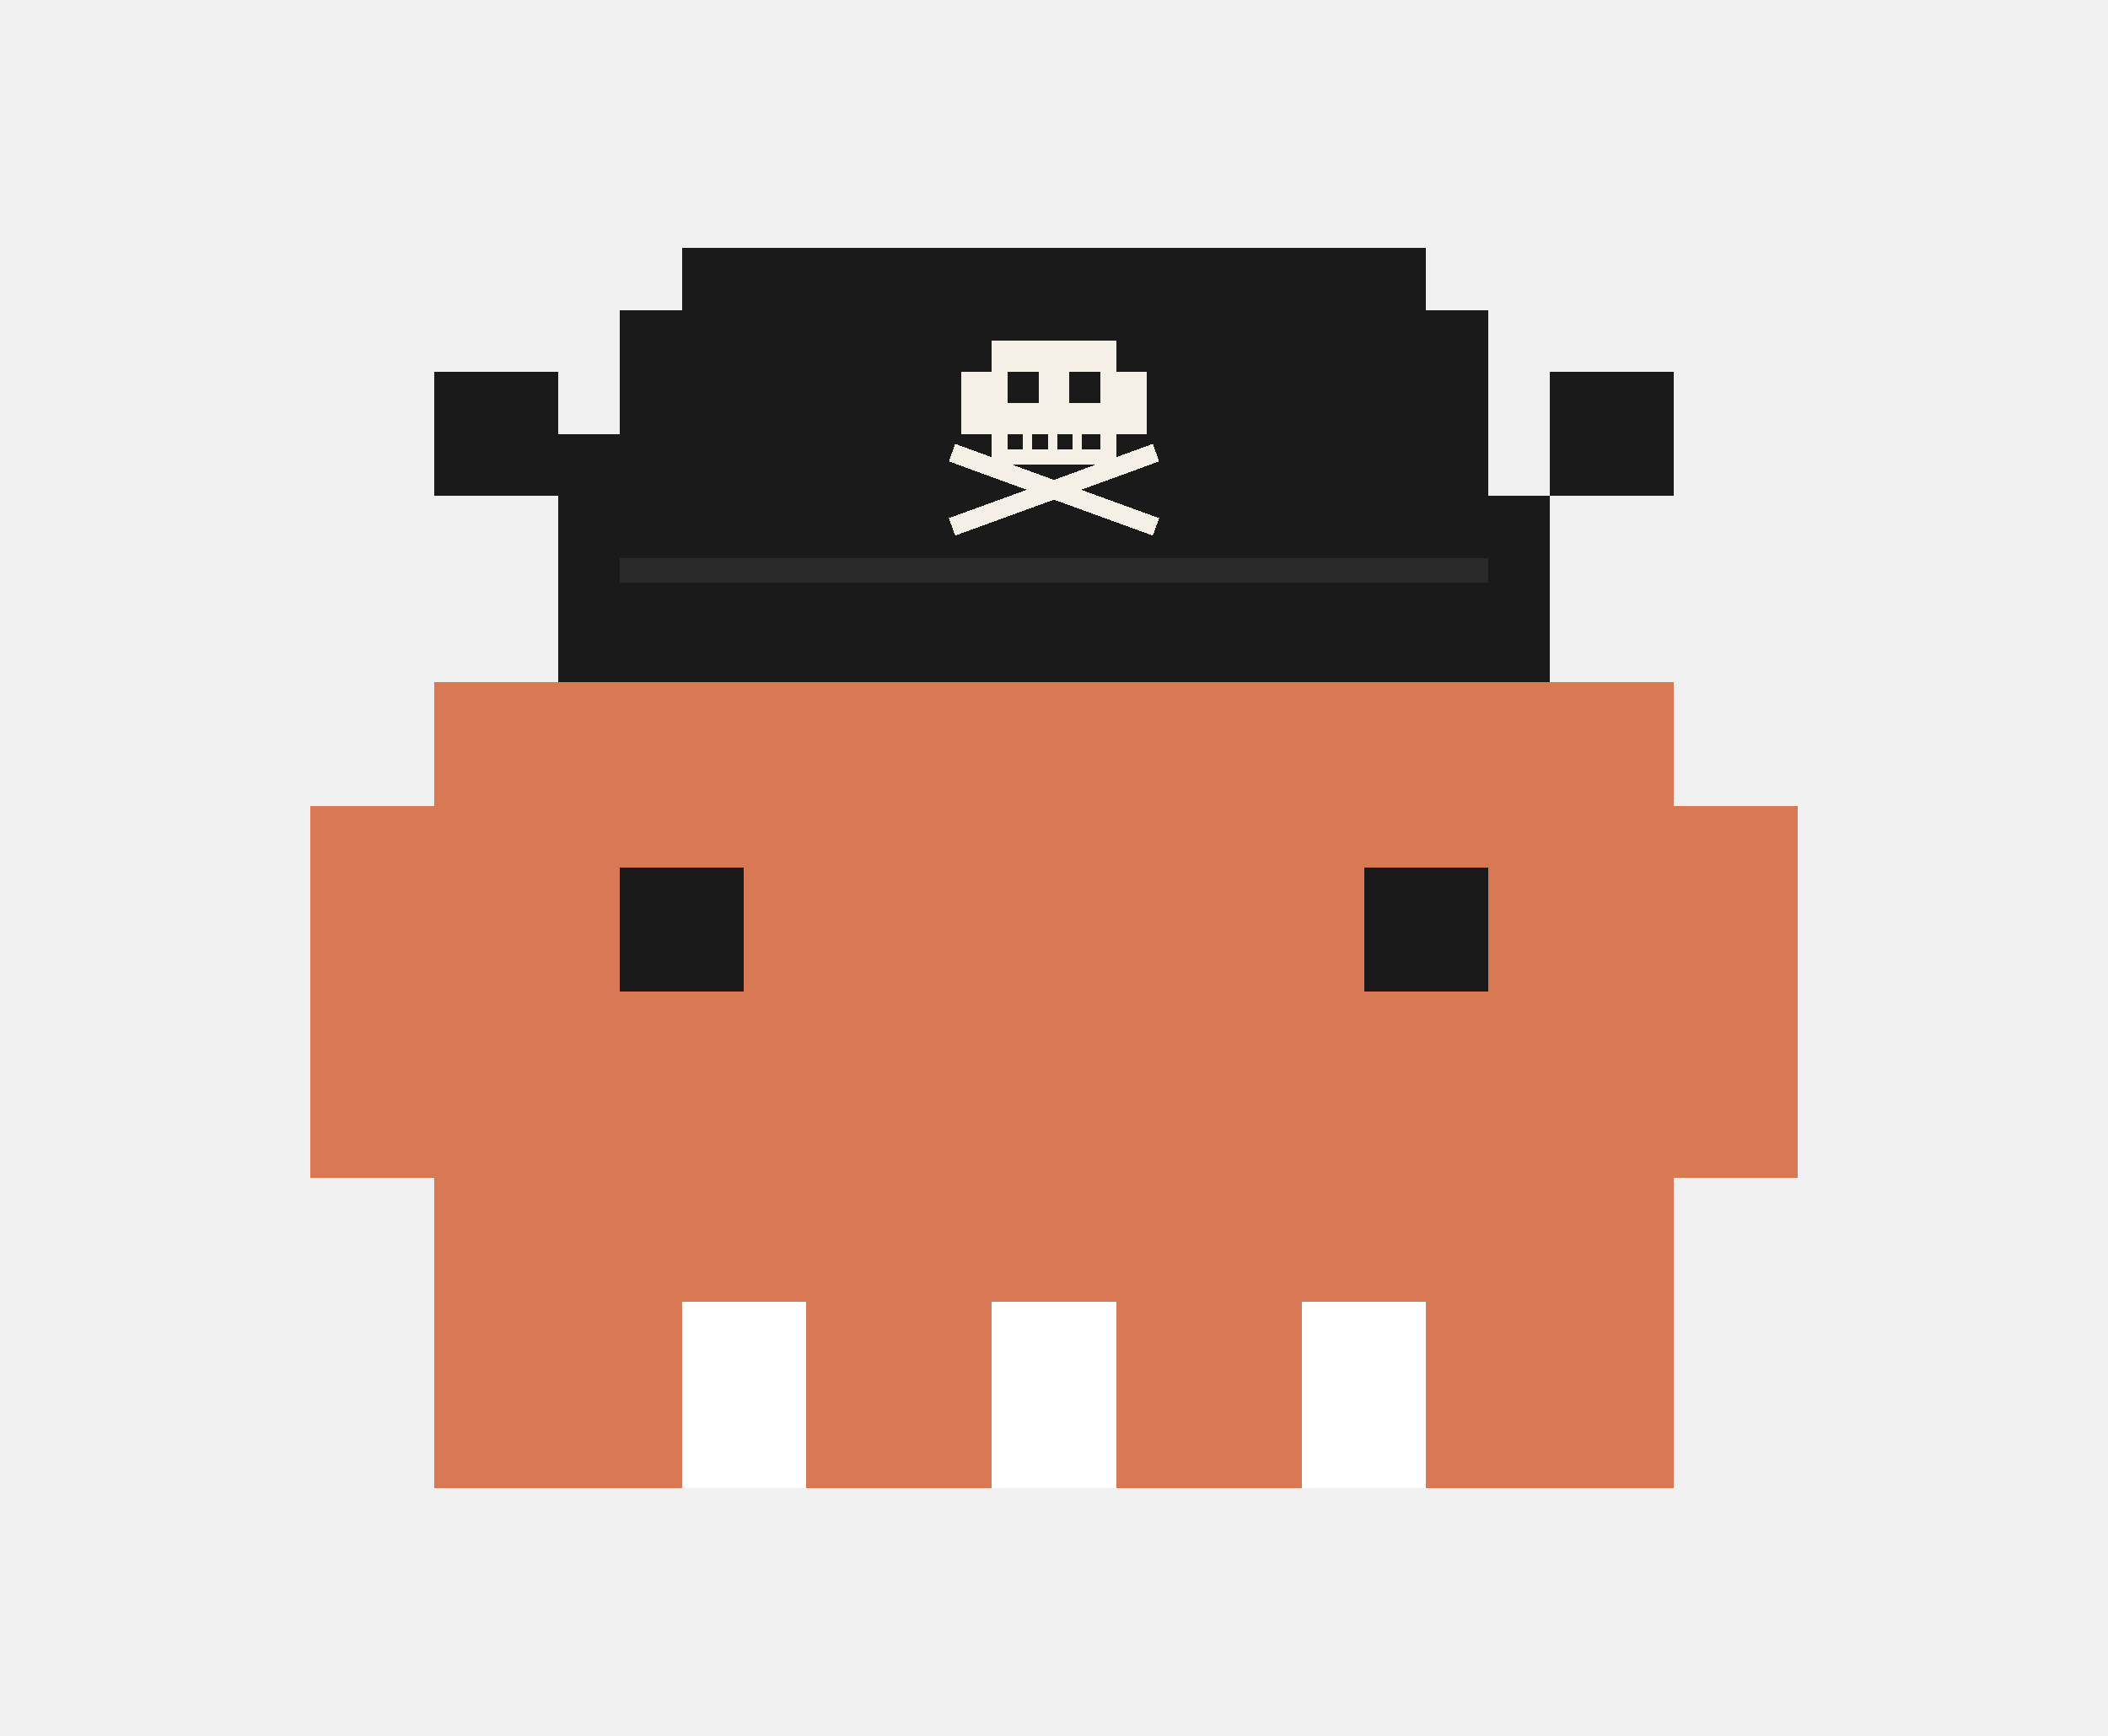
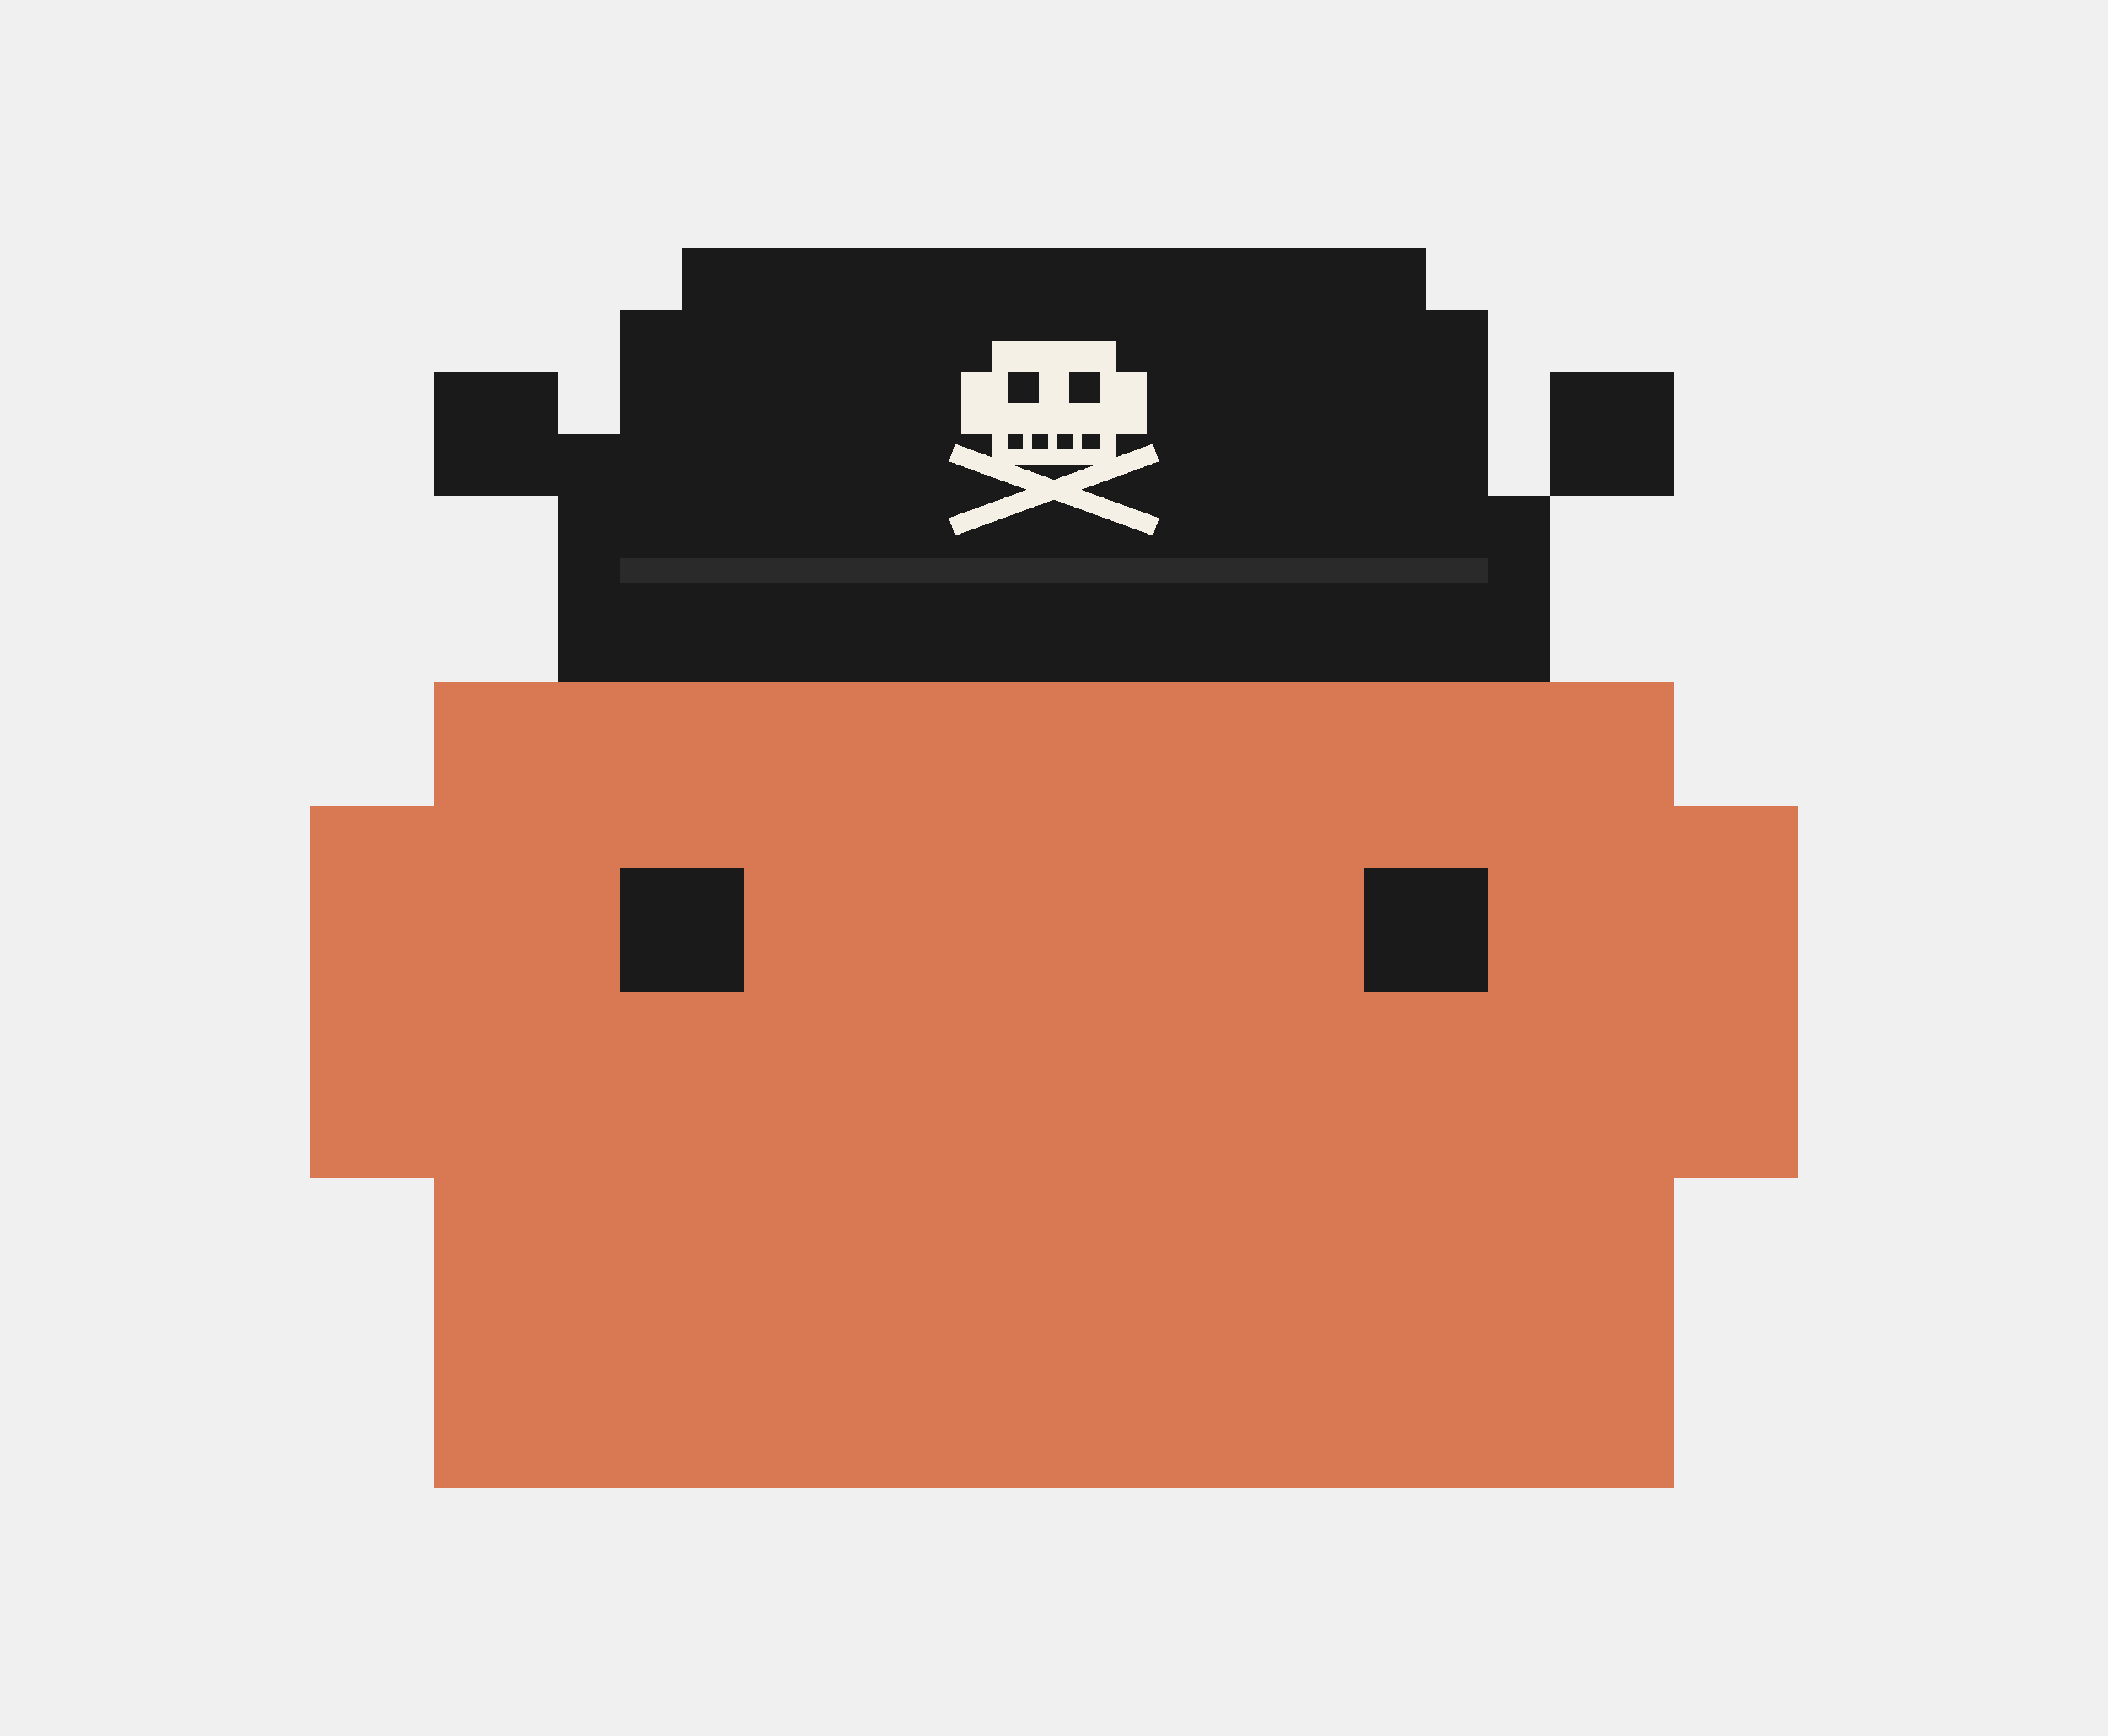
<svg xmlns="http://www.w3.org/2000/svg" width="100%" viewBox="0 0 680 560" role="img" shape-rendering="crispEdges">
  <g style="fill:rgb(0, 0, 0);stroke:none;color:rgb(255, 255, 255);stroke-width:1px;stroke-linecap:butt;stroke-linejoin:miter;opacity:1;font-family:&quot;Anthropic Sans&quot;, -apple-system, &quot;system-ui&quot;, &quot;Segoe UI&quot;, sans-serif;font-size:16px;font-weight:400;text-anchor:start;dominant-baseline:auto">
    <rect x="140" y="120" width="40" height="40" fill="#1a1a1a" style="fill:rgb(26, 26, 26);stroke:none;color:rgb(255, 255, 255);stroke-width:1px;stroke-linecap:butt;stroke-linejoin:miter;opacity:1;font-family:&quot;Anthropic Sans&quot;, -apple-system, &quot;system-ui&quot;, &quot;Segoe UI&quot;, sans-serif;font-size:16px;font-weight:400;text-anchor:start;dominant-baseline:auto" />
    <rect x="180" y="140" width="40" height="20" fill="#1a1a1a" style="fill:rgb(26, 26, 26);stroke:none;color:rgb(255, 255, 255);stroke-width:1px;stroke-linecap:butt;stroke-linejoin:miter;opacity:1;font-family:&quot;Anthropic Sans&quot;, -apple-system, &quot;system-ui&quot;, &quot;Segoe UI&quot;, sans-serif;font-size:16px;font-weight:400;text-anchor:start;dominant-baseline:auto" />
    <rect x="180" y="160" width="320" height="60" fill="#1a1a1a" style="fill:rgb(26, 26, 26);stroke:none;color:rgb(255, 255, 255);stroke-width:1px;stroke-linecap:butt;stroke-linejoin:miter;opacity:1;font-family:&quot;Anthropic Sans&quot;, -apple-system, &quot;system-ui&quot;, &quot;Segoe UI&quot;, sans-serif;font-size:16px;font-weight:400;text-anchor:start;dominant-baseline:auto" />
    <rect x="200" y="100" width="280" height="60" fill="#1a1a1a" style="fill:rgb(26, 26, 26);stroke:none;color:rgb(255, 255, 255);stroke-width:1px;stroke-linecap:butt;stroke-linejoin:miter;opacity:1;font-family:&quot;Anthropic Sans&quot;, -apple-system, &quot;system-ui&quot;, &quot;Segoe UI&quot;, sans-serif;font-size:16px;font-weight:400;text-anchor:start;dominant-baseline:auto" />
    <rect x="220" y="80" width="240" height="20" fill="#1a1a1a" style="fill:rgb(26, 26, 26);stroke:none;color:rgb(255, 255, 255);stroke-width:1px;stroke-linecap:butt;stroke-linejoin:miter;opacity:1;font-family:&quot;Anthropic Sans&quot;, -apple-system, &quot;system-ui&quot;, &quot;Segoe UI&quot;, sans-serif;font-size:16px;font-weight:400;text-anchor:start;dominant-baseline:auto" />
    <rect x="500" y="140" width="40" height="20" fill="#1a1a1a" style="fill:rgb(26, 26, 26);stroke:none;color:rgb(255, 255, 255);stroke-width:1px;stroke-linecap:butt;stroke-linejoin:miter;opacity:1;font-family:&quot;Anthropic Sans&quot;, -apple-system, &quot;system-ui&quot;, &quot;Segoe UI&quot;, sans-serif;font-size:16px;font-weight:400;text-anchor:start;dominant-baseline:auto" />
    <rect x="500" y="120" width="40" height="40" fill="#1a1a1a" style="fill:rgb(26, 26, 26);stroke:none;color:rgb(255, 255, 255);stroke-width:1px;stroke-linecap:butt;stroke-linejoin:miter;opacity:1;font-family:&quot;Anthropic Sans&quot;, -apple-system, &quot;system-ui&quot;, &quot;Segoe UI&quot;, sans-serif;font-size:16px;font-weight:400;text-anchor:start;dominant-baseline:auto" />
    <rect x="200" y="180" width="280" height="8" fill="#2a2a2a" style="fill:rgb(42, 42, 42);stroke:none;color:rgb(255, 255, 255);stroke-width:1px;stroke-linecap:butt;stroke-linejoin:miter;opacity:1;font-family:&quot;Anthropic Sans&quot;, -apple-system, &quot;system-ui&quot;, &quot;Segoe UI&quot;, sans-serif;font-size:16px;font-weight:400;text-anchor:start;dominant-baseline:auto" />
    <rect x="320" y="110" width="40" height="40" fill="#f5f0e6" style="fill:rgb(245, 240, 230);stroke:none;color:rgb(255, 255, 255);stroke-width:1px;stroke-linecap:butt;stroke-linejoin:miter;opacity:1;font-family:&quot;Anthropic Sans&quot;, -apple-system, &quot;system-ui&quot;, &quot;Segoe UI&quot;, sans-serif;font-size:16px;font-weight:400;text-anchor:start;dominant-baseline:auto" />
    <rect x="310" y="120" width="10" height="20" fill="#f5f0e6" style="fill:rgb(245, 240, 230);stroke:none;color:rgb(255, 255, 255);stroke-width:1px;stroke-linecap:butt;stroke-linejoin:miter;opacity:1;font-family:&quot;Anthropic Sans&quot;, -apple-system, &quot;system-ui&quot;, &quot;Segoe UI&quot;, sans-serif;font-size:16px;font-weight:400;text-anchor:start;dominant-baseline:auto" />
    <rect x="360" y="120" width="10" height="20" fill="#f5f0e6" style="fill:rgb(245, 240, 230);stroke:none;color:rgb(255, 255, 255);stroke-width:1px;stroke-linecap:butt;stroke-linejoin:miter;opacity:1;font-family:&quot;Anthropic Sans&quot;, -apple-system, &quot;system-ui&quot;, &quot;Segoe UI&quot;, sans-serif;font-size:16px;font-weight:400;text-anchor:start;dominant-baseline:auto" />
    <rect x="325" y="120" width="10" height="10" fill="#1a1a1a" style="fill:rgb(26, 26, 26);stroke:none;color:rgb(255, 255, 255);stroke-width:1px;stroke-linecap:butt;stroke-linejoin:miter;opacity:1;font-family:&quot;Anthropic Sans&quot;, -apple-system, &quot;system-ui&quot;, &quot;Segoe UI&quot;, sans-serif;font-size:16px;font-weight:400;text-anchor:start;dominant-baseline:auto" />
    <rect x="345" y="120" width="10" height="10" fill="#1a1a1a" style="fill:rgb(26, 26, 26);stroke:none;color:rgb(255, 255, 255);stroke-width:1px;stroke-linecap:butt;stroke-linejoin:miter;opacity:1;font-family:&quot;Anthropic Sans&quot;, -apple-system, &quot;system-ui&quot;, &quot;Segoe UI&quot;, sans-serif;font-size:16px;font-weight:400;text-anchor:start;dominant-baseline:auto" />
    <rect x="325" y="140" width="30" height="5" fill="#1a1a1a" style="fill:rgb(26, 26, 26);stroke:none;color:rgb(255, 255, 255);stroke-width:1px;stroke-linecap:butt;stroke-linejoin:miter;opacity:1;font-family:&quot;Anthropic Sans&quot;, -apple-system, &quot;system-ui&quot;, &quot;Segoe UI&quot;, sans-serif;font-size:16px;font-weight:400;text-anchor:start;dominant-baseline:auto" />
    <rect x="330" y="140" width="3" height="8" fill="#f5f0e6" style="fill:rgb(245, 240, 230);stroke:none;color:rgb(255, 255, 255);stroke-width:1px;stroke-linecap:butt;stroke-linejoin:miter;opacity:1;font-family:&quot;Anthropic Sans&quot;, -apple-system, &quot;system-ui&quot;, &quot;Segoe UI&quot;, sans-serif;font-size:16px;font-weight:400;text-anchor:start;dominant-baseline:auto" />
    <rect x="338" y="140" width="3" height="8" fill="#f5f0e6" style="fill:rgb(245, 240, 230);stroke:none;color:rgb(255, 255, 255);stroke-width:1px;stroke-linecap:butt;stroke-linejoin:miter;opacity:1;font-family:&quot;Anthropic Sans&quot;, -apple-system, &quot;system-ui&quot;, &quot;Segoe UI&quot;, sans-serif;font-size:16px;font-weight:400;text-anchor:start;dominant-baseline:auto" />
    <rect x="346" y="140" width="3" height="8" fill="#f5f0e6" style="fill:rgb(245, 240, 230);stroke:none;color:rgb(255, 255, 255);stroke-width:1px;stroke-linecap:butt;stroke-linejoin:miter;opacity:1;font-family:&quot;Anthropic Sans&quot;, -apple-system, &quot;system-ui&quot;, &quot;Segoe UI&quot;, sans-serif;font-size:16px;font-weight:400;text-anchor:start;dominant-baseline:auto" />
    <rect x="305" y="155" width="70" height="6" fill="#f5f0e6" transform="rotate(20 340 158)" style="fill:rgb(245, 240, 230);stroke:none;color:rgb(255, 255, 255);stroke-width:1px;stroke-linecap:butt;stroke-linejoin:miter;opacity:1;font-family:&quot;Anthropic Sans&quot;, -apple-system, &quot;system-ui&quot;, &quot;Segoe UI&quot;, sans-serif;font-size:16px;font-weight:400;text-anchor:start;dominant-baseline:auto" />
    <rect x="305" y="155" width="70" height="6" fill="#f5f0e6" transform="rotate(-20 340 158)" style="fill:rgb(245, 240, 230);stroke:none;color:rgb(255, 255, 255);stroke-width:1px;stroke-linecap:butt;stroke-linejoin:miter;opacity:1;font-family:&quot;Anthropic Sans&quot;, -apple-system, &quot;system-ui&quot;, &quot;Segoe UI&quot;, sans-serif;font-size:16px;font-weight:400;text-anchor:start;dominant-baseline:auto" />
    <rect x="140" y="220" width="400" height="260" fill="#d97954" style="fill:rgb(217, 121, 84);stroke:none;color:rgb(255, 255, 255);stroke-width:1px;stroke-linecap:butt;stroke-linejoin:miter;opacity:1;font-family:&quot;Anthropic Sans&quot;, -apple-system, &quot;system-ui&quot;, &quot;Segoe UI&quot;, sans-serif;font-size:16px;font-weight:400;text-anchor:start;dominant-baseline:auto" />
    <rect x="100" y="260" width="40" height="120" fill="#d97954" style="fill:rgb(217, 121, 84);stroke:none;color:rgb(255, 255, 255);stroke-width:1px;stroke-linecap:butt;stroke-linejoin:miter;opacity:1;font-family:&quot;Anthropic Sans&quot;, -apple-system, &quot;system-ui&quot;, &quot;Segoe UI&quot;, sans-serif;font-size:16px;font-weight:400;text-anchor:start;dominant-baseline:auto" />
    <rect x="540" y="260" width="40" height="120" fill="#d97954" style="fill:rgb(217, 121, 84);stroke:none;color:rgb(255, 255, 255);stroke-width:1px;stroke-linecap:butt;stroke-linejoin:miter;opacity:1;font-family:&quot;Anthropic Sans&quot;, -apple-system, &quot;system-ui&quot;, &quot;Segoe UI&quot;, sans-serif;font-size:16px;font-weight:400;text-anchor:start;dominant-baseline:auto" />
    <rect x="200" y="280" width="40" height="40" fill="#1a1a1a" style="fill:rgb(26, 26, 26);stroke:none;color:rgb(255, 255, 255);stroke-width:1px;stroke-linecap:butt;stroke-linejoin:miter;opacity:1;font-family:&quot;Anthropic Sans&quot;, -apple-system, &quot;system-ui&quot;, &quot;Segoe UI&quot;, sans-serif;font-size:16px;font-weight:400;text-anchor:start;dominant-baseline:auto" />
    <rect x="440" y="280" width="40" height="40" fill="#1a1a1a" style="fill:rgb(26, 26, 26);stroke:none;color:rgb(255, 255, 255);stroke-width:1px;stroke-linecap:butt;stroke-linejoin:miter;opacity:1;font-family:&quot;Anthropic Sans&quot;, -apple-system, &quot;system-ui&quot;, &quot;Segoe UI&quot;, sans-serif;font-size:16px;font-weight:400;text-anchor:start;dominant-baseline:auto" />
-     <rect x="220" y="420" width="40" height="60" fill="#ffffff" style="fill:rgb(255, 255, 255);stroke:none;color:rgb(255, 255, 255);stroke-width:1px;stroke-linecap:butt;stroke-linejoin:miter;opacity:1;font-family:&quot;Anthropic Sans&quot;, -apple-system, &quot;system-ui&quot;, &quot;Segoe UI&quot;, sans-serif;font-size:16px;font-weight:400;text-anchor:start;dominant-baseline:auto" />
-     <rect x="320" y="420" width="40" height="60" fill="#ffffff" style="fill:rgb(255, 255, 255);stroke:none;color:rgb(255, 255, 255);stroke-width:1px;stroke-linecap:butt;stroke-linejoin:miter;opacity:1;font-family:&quot;Anthropic Sans&quot;, -apple-system, &quot;system-ui&quot;, &quot;Segoe UI&quot;, sans-serif;font-size:16px;font-weight:400;text-anchor:start;dominant-baseline:auto" />
-     <rect x="420" y="420" width="40" height="60" fill="#ffffff" style="fill:rgb(255, 255, 255);stroke:none;color:rgb(255, 255, 255);stroke-width:1px;stroke-linecap:butt;stroke-linejoin:miter;opacity:1;font-family:&quot;Anthropic Sans&quot;, -apple-system, &quot;system-ui&quot;, &quot;Segoe UI&quot;, sans-serif;font-size:16px;font-weight:400;text-anchor:start;dominant-baseline:auto" />
  </g>
</svg>
